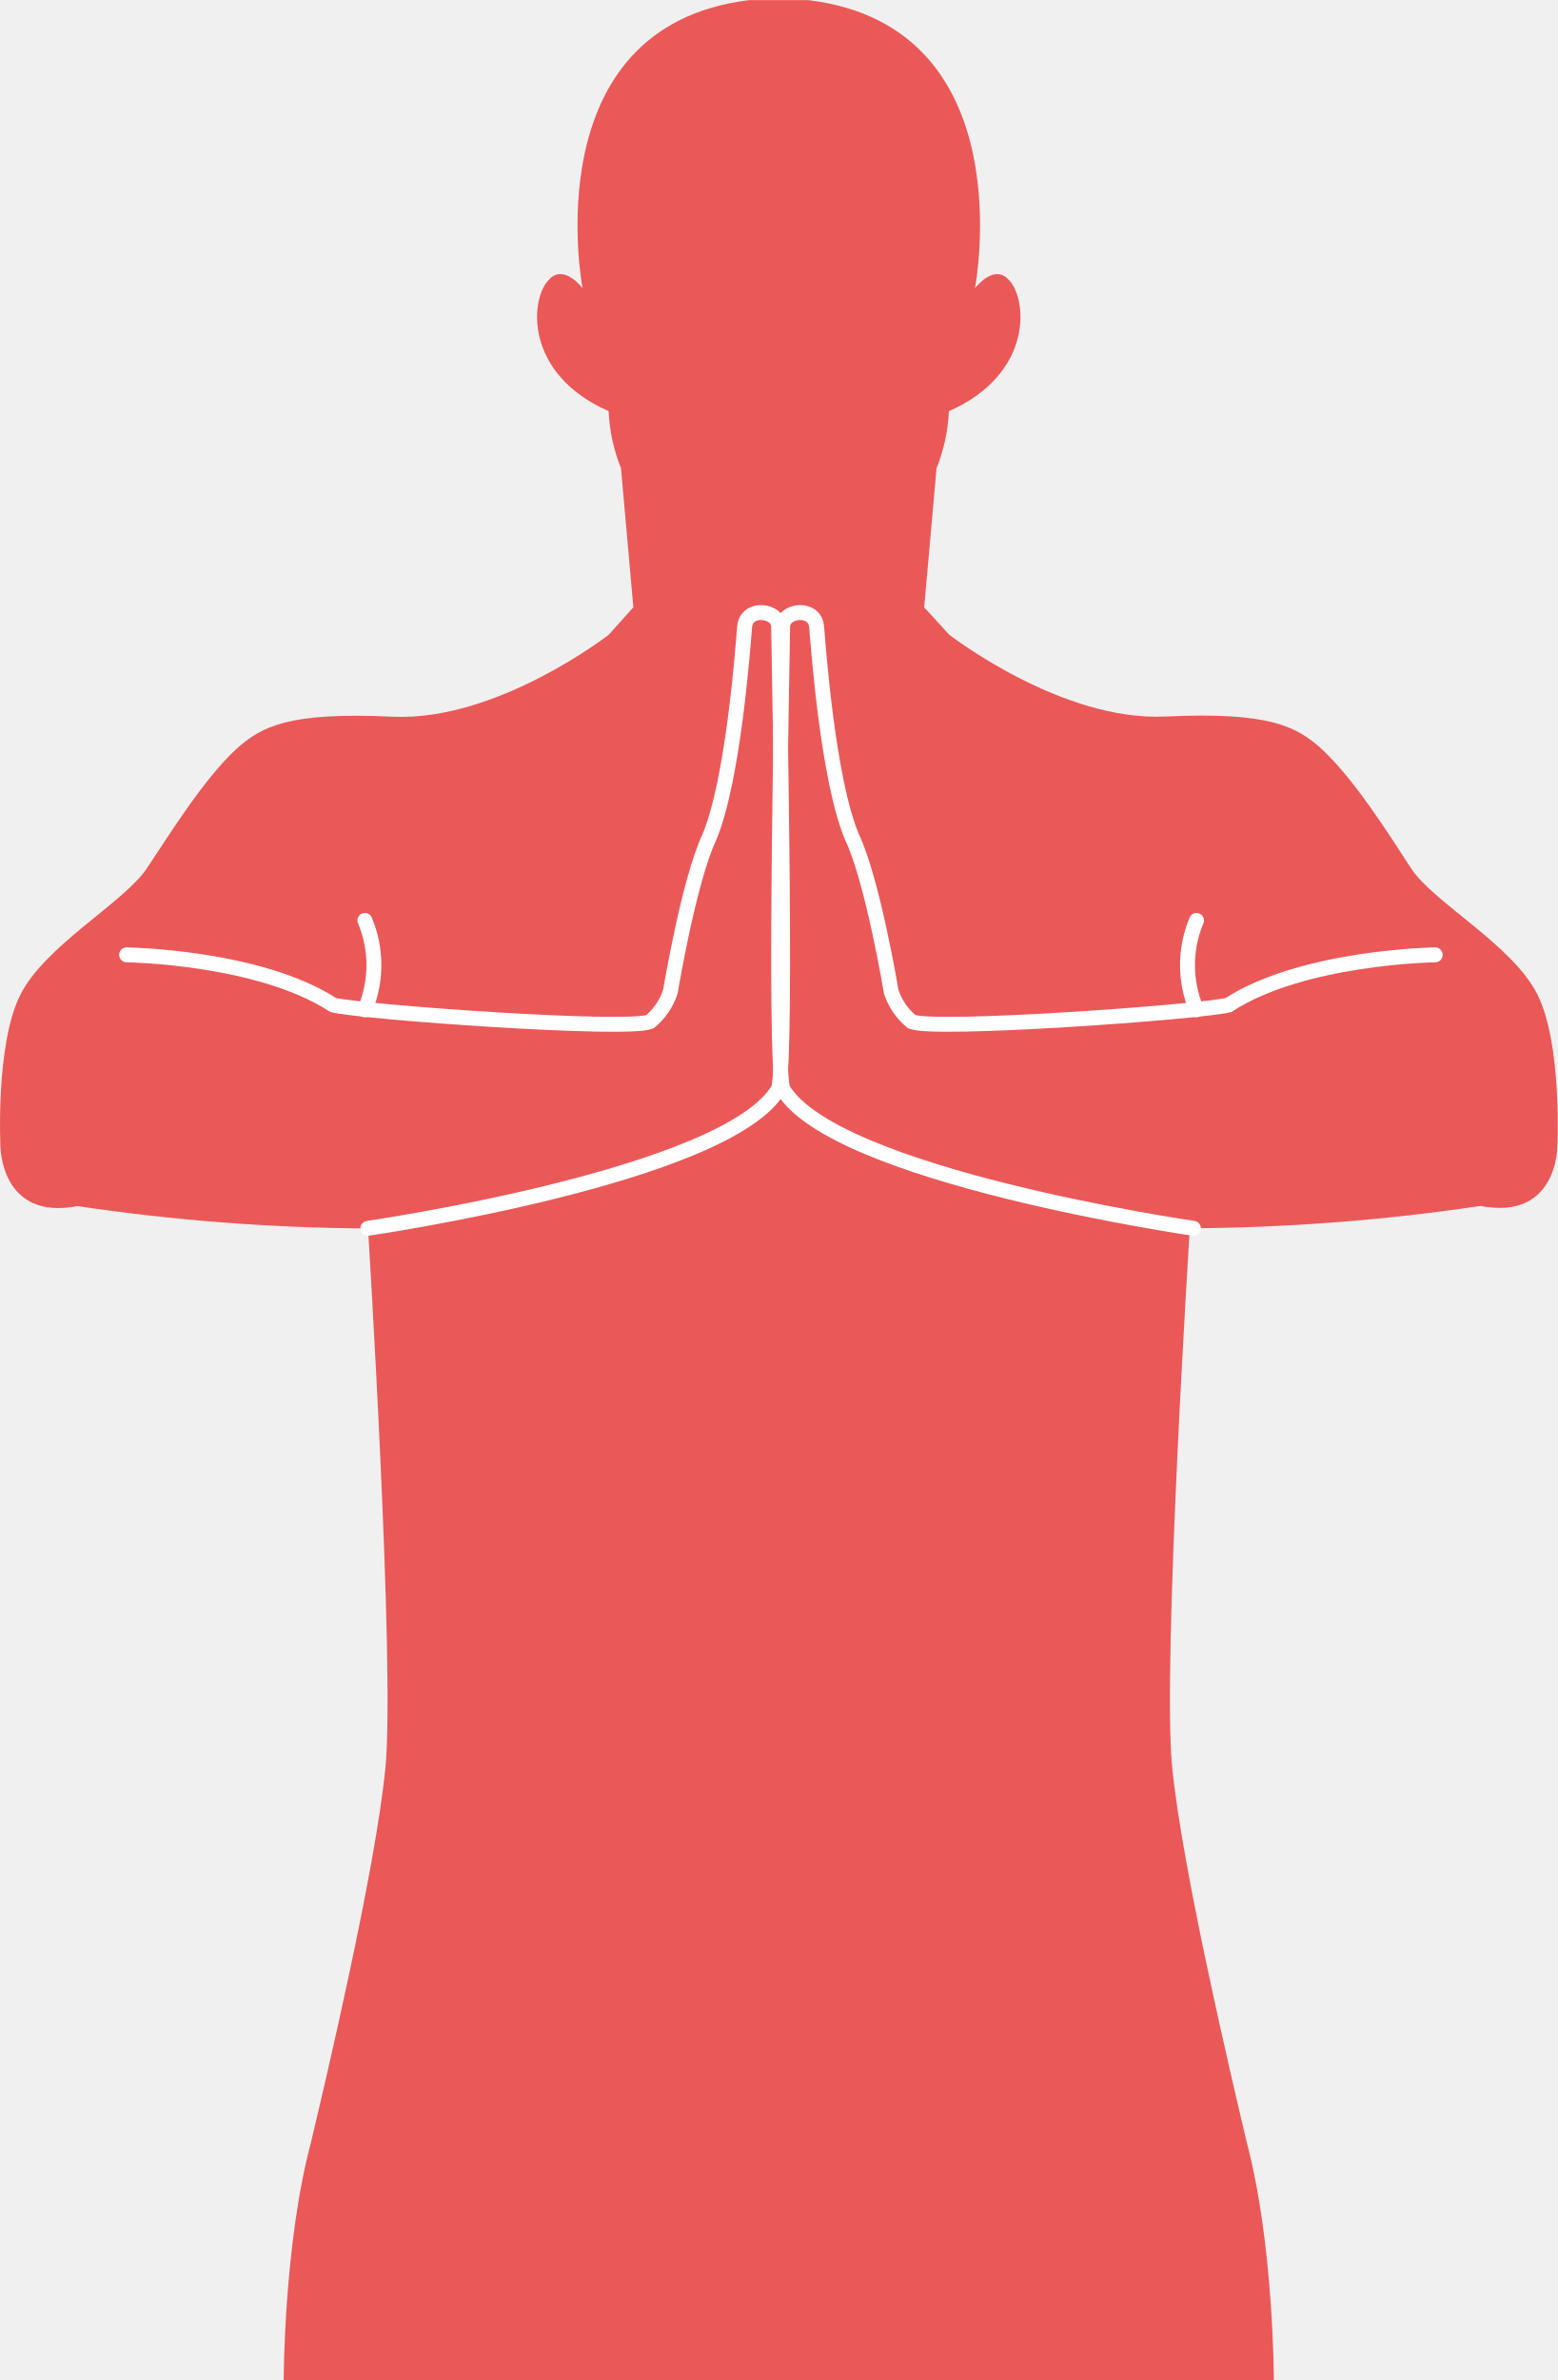
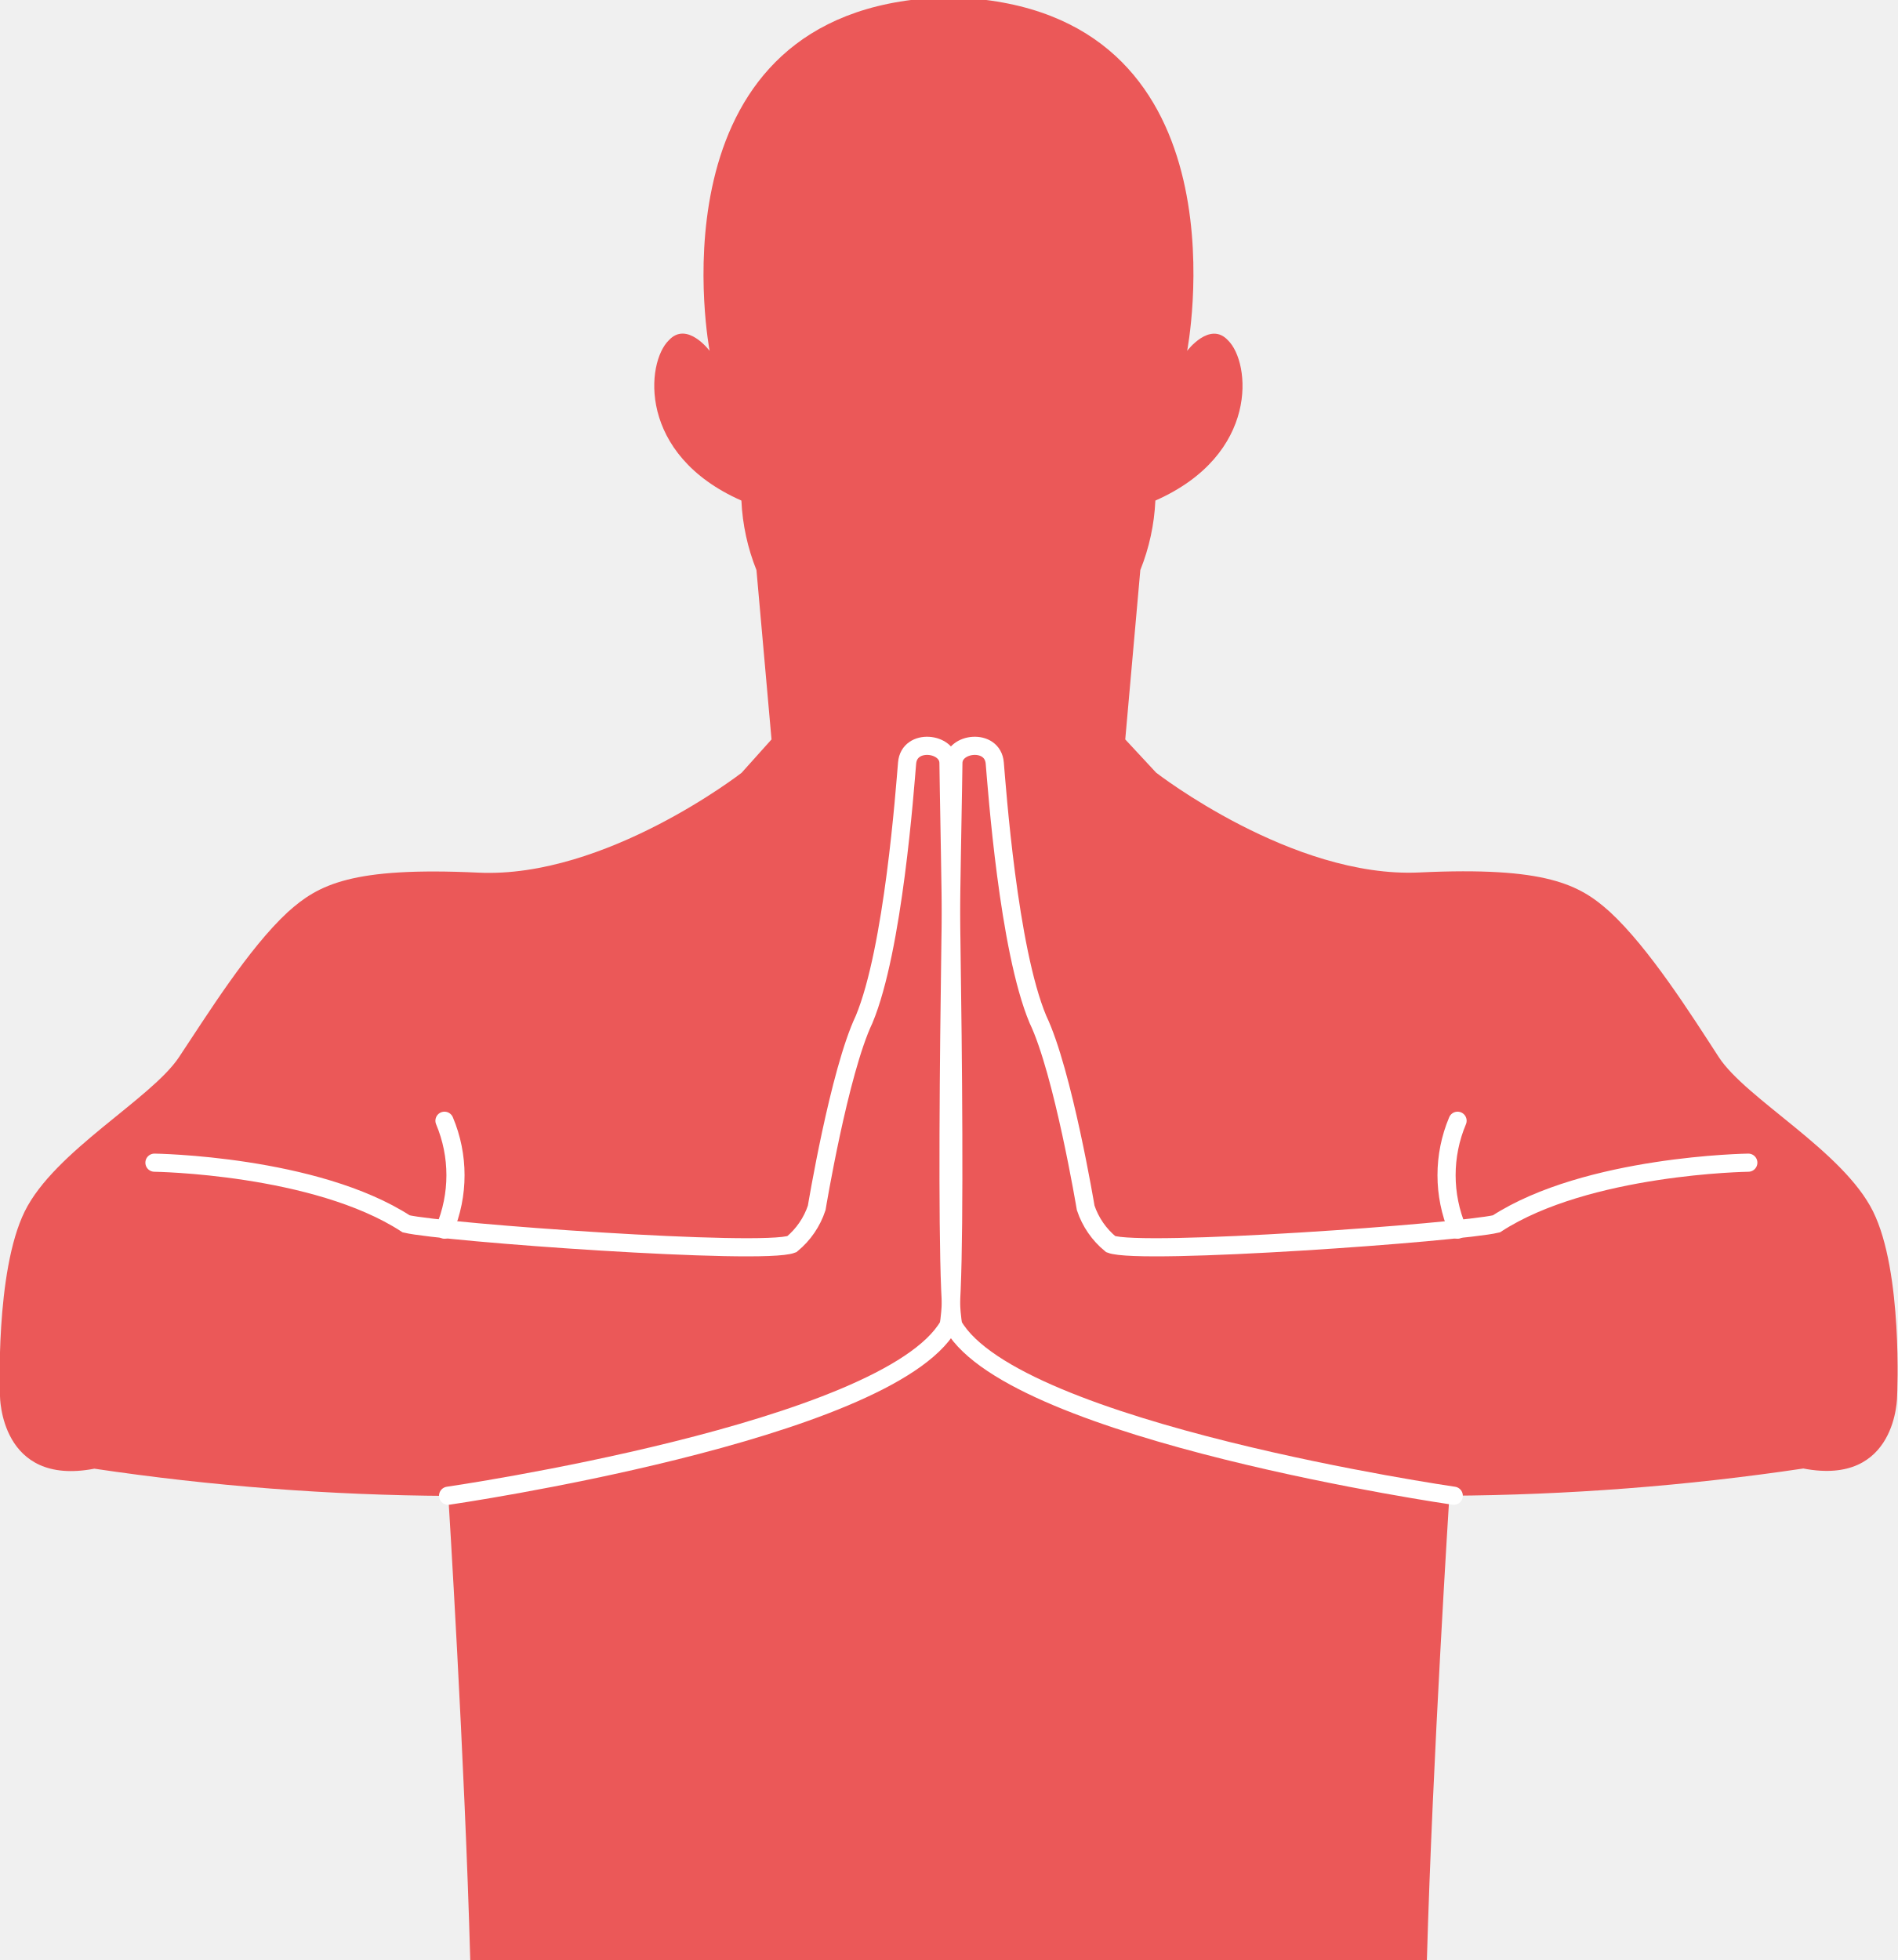
- <svg xmlns="http://www.w3.org/2000/svg" id="Layer_1" data-name="Layer 1" viewBox="0 0 104.53 159.7">
+ <svg xmlns="http://www.w3.org/2000/svg" id="Layer_1" data-name="Layer 1" viewBox="0 0 104.56 107.99">
  <defs>
    <style>.cls-1{fill:#eb5858;}.cls-2{fill:none;stroke:#fff;stroke-linecap:round;stroke-miterlimit:10;}</style>
  </defs>
-   <path class="cls-1" d="M500.14,453.29h32.5s0-9.12-1.83-16c-1-4.23-4.33-18.33-5-25.17S527,376,527,376a137.8,137.8,0,0,0,19.5-1.5c5.19,1,5.17-4,5.17-4s.33-6.83-1.33-10.17-7-6.19-8.5-8.5-3.83-6-6-8c-1.68-1.51-3.5-2.5-10.5-2.17s-14.5-5.5-14.5-5.5l-1.67-1.83L510,325a11.72,11.72,0,0,0,.83-3.83c5.75-2.54,5.25-7.62,4-8.83-1-1.08-2.25.58-2.25.58s3.38-17.54-11.17-19.33h-4c-14.54,1.79-11.17,19.33-11.17,19.33s-1.25-1.67-2.25-.58c-1.25,1.21-1.75,6.29,4,8.83a11.72,11.72,0,0,0,.83,3.83l.83,9.33L488,336.17s-7.5,5.83-14.5,5.5-8.82.66-10.5,2.17c-2.17,2-4.46,5.69-6,8s-6.83,5.17-8.5,8.5-1.33,10.17-1.33,10.17,0,5,5.17,4a137.8,137.8,0,0,0,19.5,1.5s1.83,29.33,1.17,36.17-4,20.94-5,25.17c-1.83,6.83-1.83,16-1.83,16h34Z" transform="translate(-447.14 -293.58)" />
-   <path class="cls-2" d="M471.83,376s24.17-3.5,27.57-9.37c.6-2.38,0-29.87,0-31s-2.16-1.39-2.28,0-.75,10.25-2.37,14.13c-1.37,2.88-2.62,10.38-2.62,10.38a4.38,4.38,0,0,1-1.37,2c-1.62.63-19.25-.64-21.25-1.12-5-3.25-13.87-3.37-13.87-3.37" transform="translate(-447.14 -293.58)" />
-   <path class="cls-2" d="M471.63,355.34a7.72,7.72,0,0,1,0,6" transform="translate(-447.14 -293.58)" />
-   <path class="cls-2" d="M527.24,376s-24.17-3.5-27.57-9.37c-.6-2.38,0-29.87,0-31s2.16-1.39,2.28,0,.75,10.25,2.38,14.13c1.38,2.88,2.63,10.38,2.63,10.38a4.38,4.38,0,0,0,1.38,2c1.63.63,19.25-.64,21.25-1.12,5-3.25,13.88-3.37,13.88-3.37" transform="translate(-447.14 -293.58)" />
-   <path class="cls-2" d="M527.45,355.34a7.72,7.72,0,0,0,0,6" transform="translate(-447.14 -293.58)" />
+   <path class="cls-1" d="M5.2,80.93a137.8,137.8,0,0,0,19.5,1.5S25.61,97,25.91,108H78.62c.31-11,1.24-25.58,1.24-25.58a137.81,137.81,0,0,0,19.5-1.5c5.19,1,5.17-4,5.17-4s.33-6.83-1.33-10.17-7-6.19-8.5-8.5-3.83-6-6-8c-1.68-1.51-3.5-2.5-10.5-2.17s-14.5-5.5-14.5-5.5L62,40.75l.83-9.33a11.72,11.72,0,0,0,.83-3.83c5.75-2.54,5.25-7.62,4-8.83-1-1.08-2.25.58-2.25.58S68.82,1.8,54.27,0h-4C35.73,1.8,39.1,19.34,39.1,19.34s-1.25-1.67-2.25-.58c-1.25,1.21-1.75,6.29,4,8.83a11.72,11.72,0,0,0,.83,3.83l.83,9.33-1.65,1.84s-7.5,5.83-14.5,5.5-8.82.66-10.5,2.17c-2.17,2-4.46,5.69-6,8S3,63.43,1.36,66.76,0,76.93,0,76.93,0,81.93,5.2,80.93Z" transform="translate(0 -0.01)" />
+   <path class="cls-2" d="M24.69,82.42s24.17-3.5,27.57-9.37c.6-2.38,0-29.87,0-31s-2.16-1.39-2.28,0-.75,10.25-2.37,14.13C46.24,59.06,45,66.56,45,66.56a4.38,4.38,0,0,1-1.37,2c-1.62.63-19.25-.64-21.25-1.12-5-3.25-13.87-3.37-13.87-3.37" transform="translate(0 -0.01)" />
+   <path class="cls-2" d="M24.49,61.76a7.72,7.72,0,0,1,0,6" transform="translate(0 -0.01)" />
+   <path class="cls-2" d="M80.1,82.42s-24.17-3.5-27.57-9.37c-.6-2.38,0-29.87,0-31s2.16-1.39,2.28,0,.75,10.25,2.38,14.13c1.38,2.88,2.63,10.38,2.63,10.38a4.38,4.38,0,0,0,1.38,2c1.63.63,19.25-.64,21.25-1.12,5-3.25,13.88-3.37,13.88-3.37" transform="translate(0 -0.01)" />
+   <path class="cls-2" d="M80.31,61.76a7.72,7.72,0,0,0,0,6" transform="translate(0 -0.01)" />
</svg>
